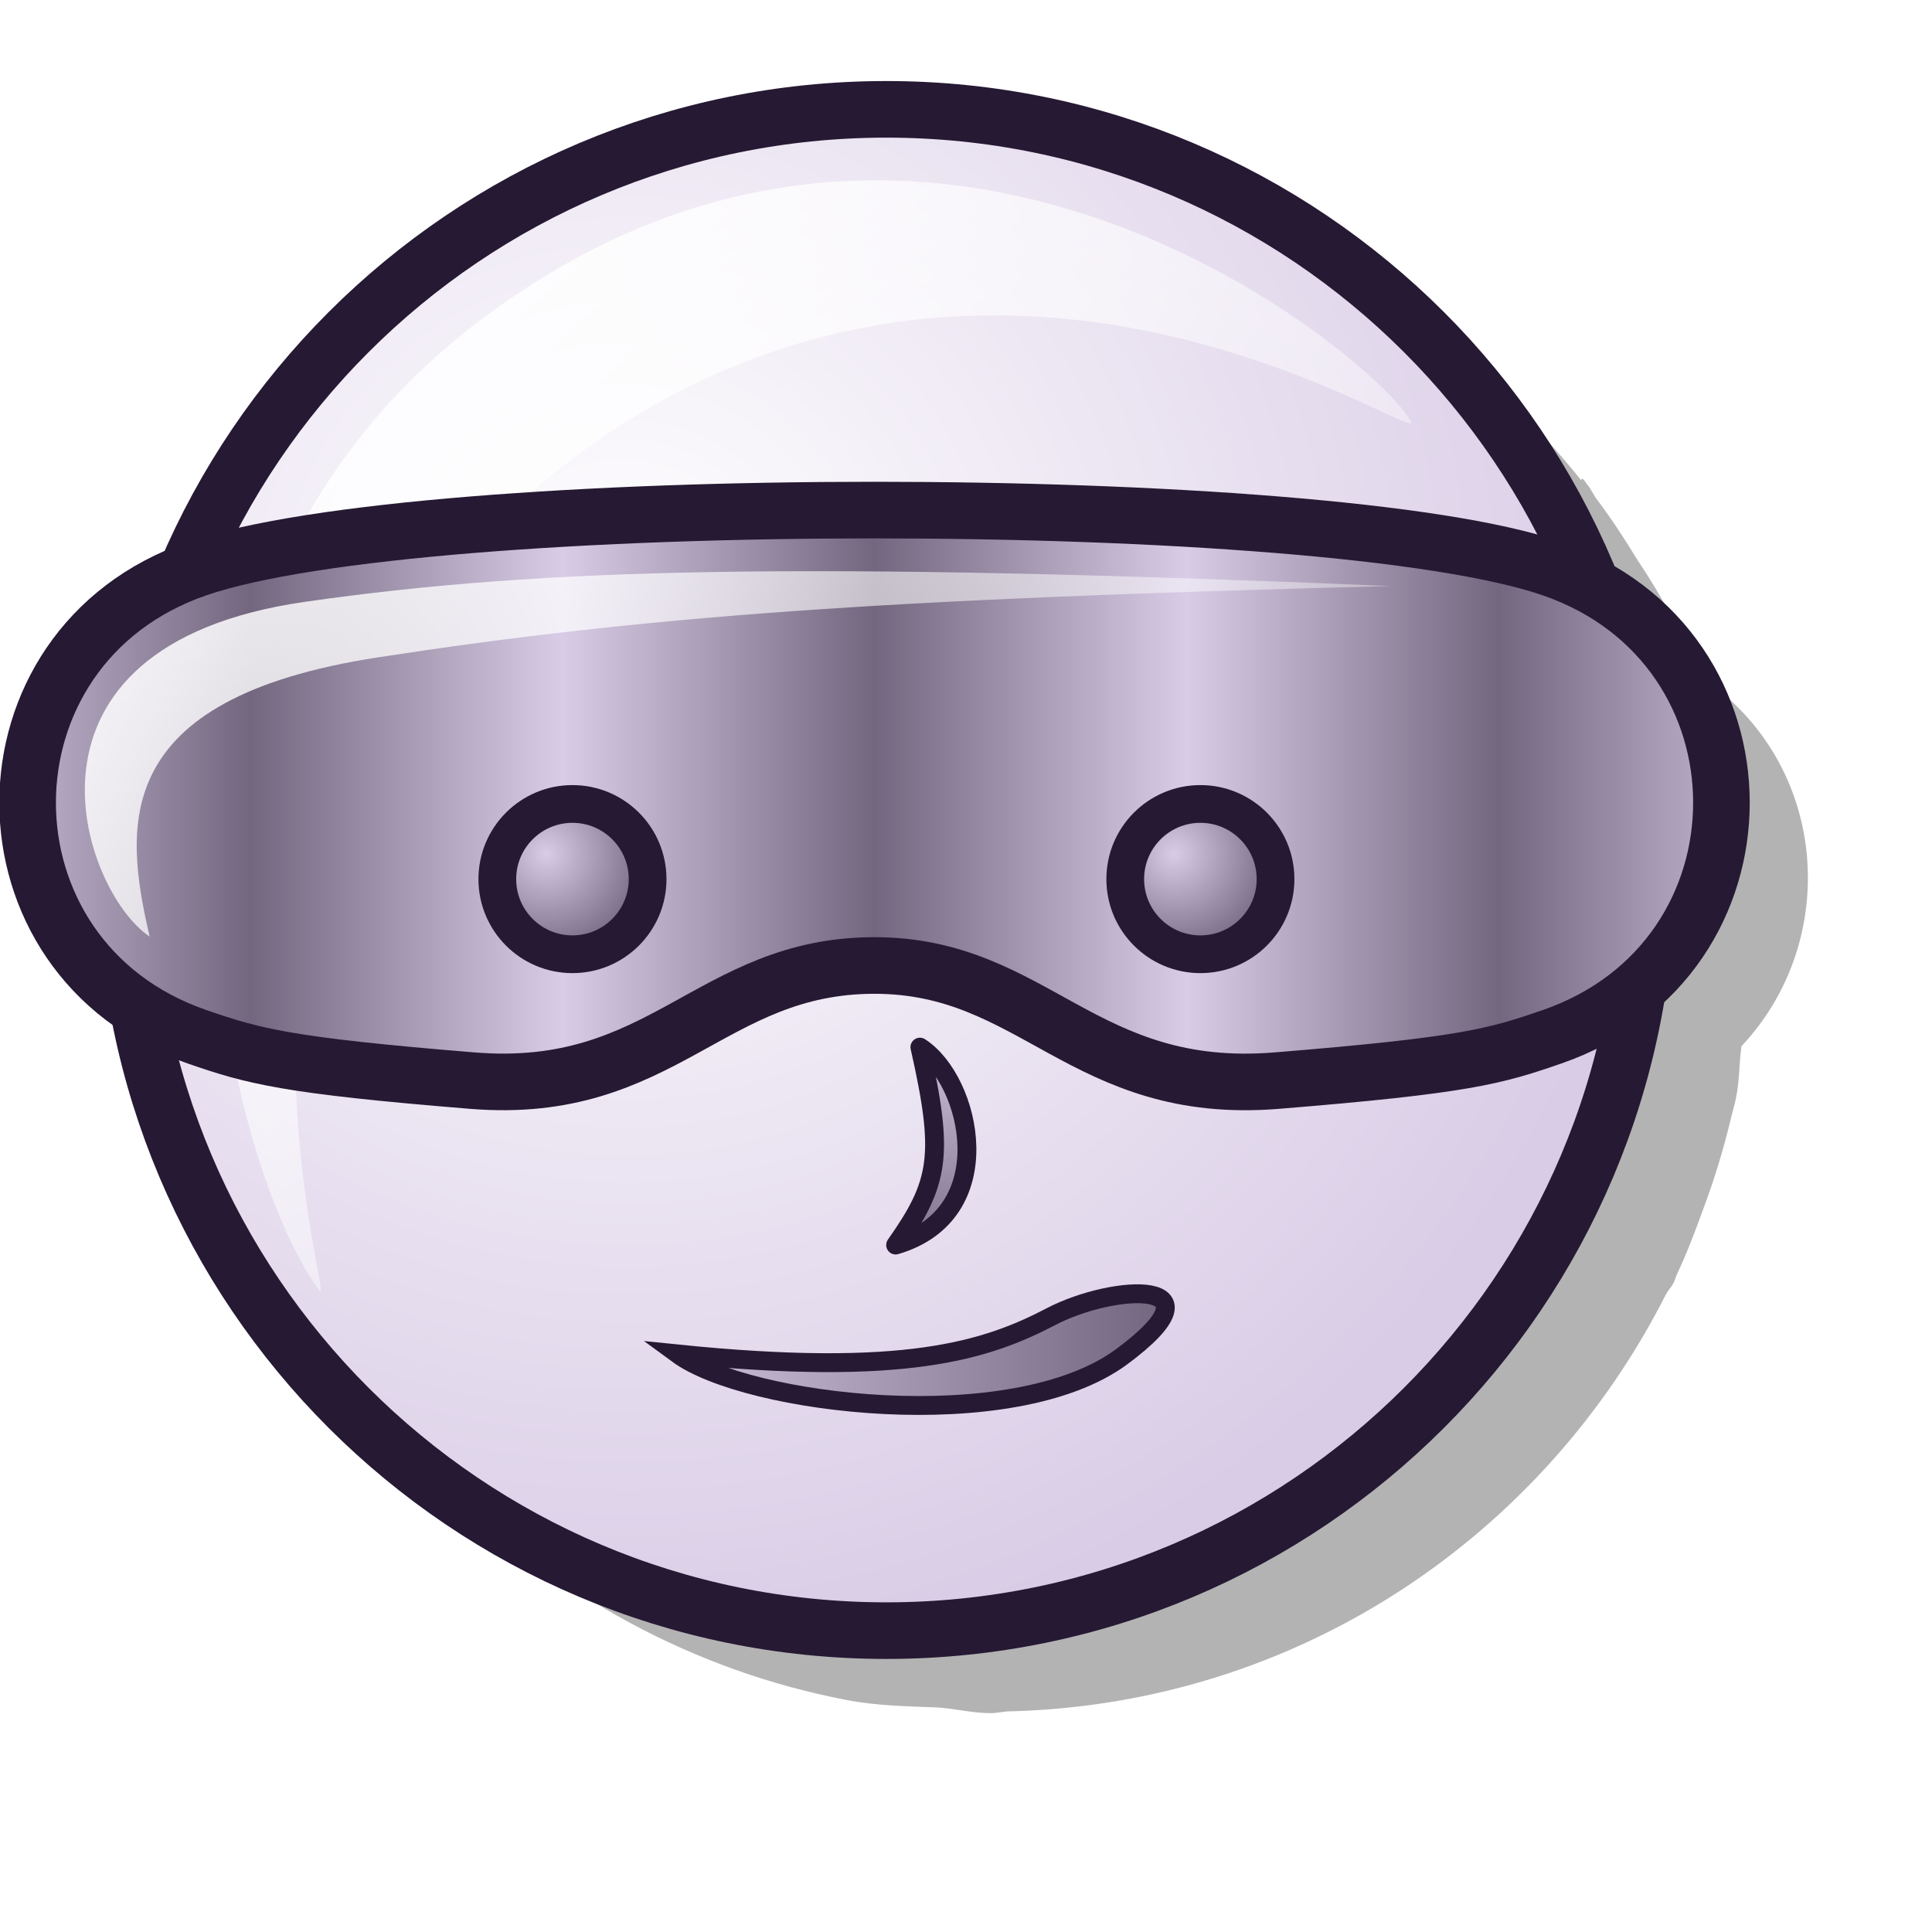
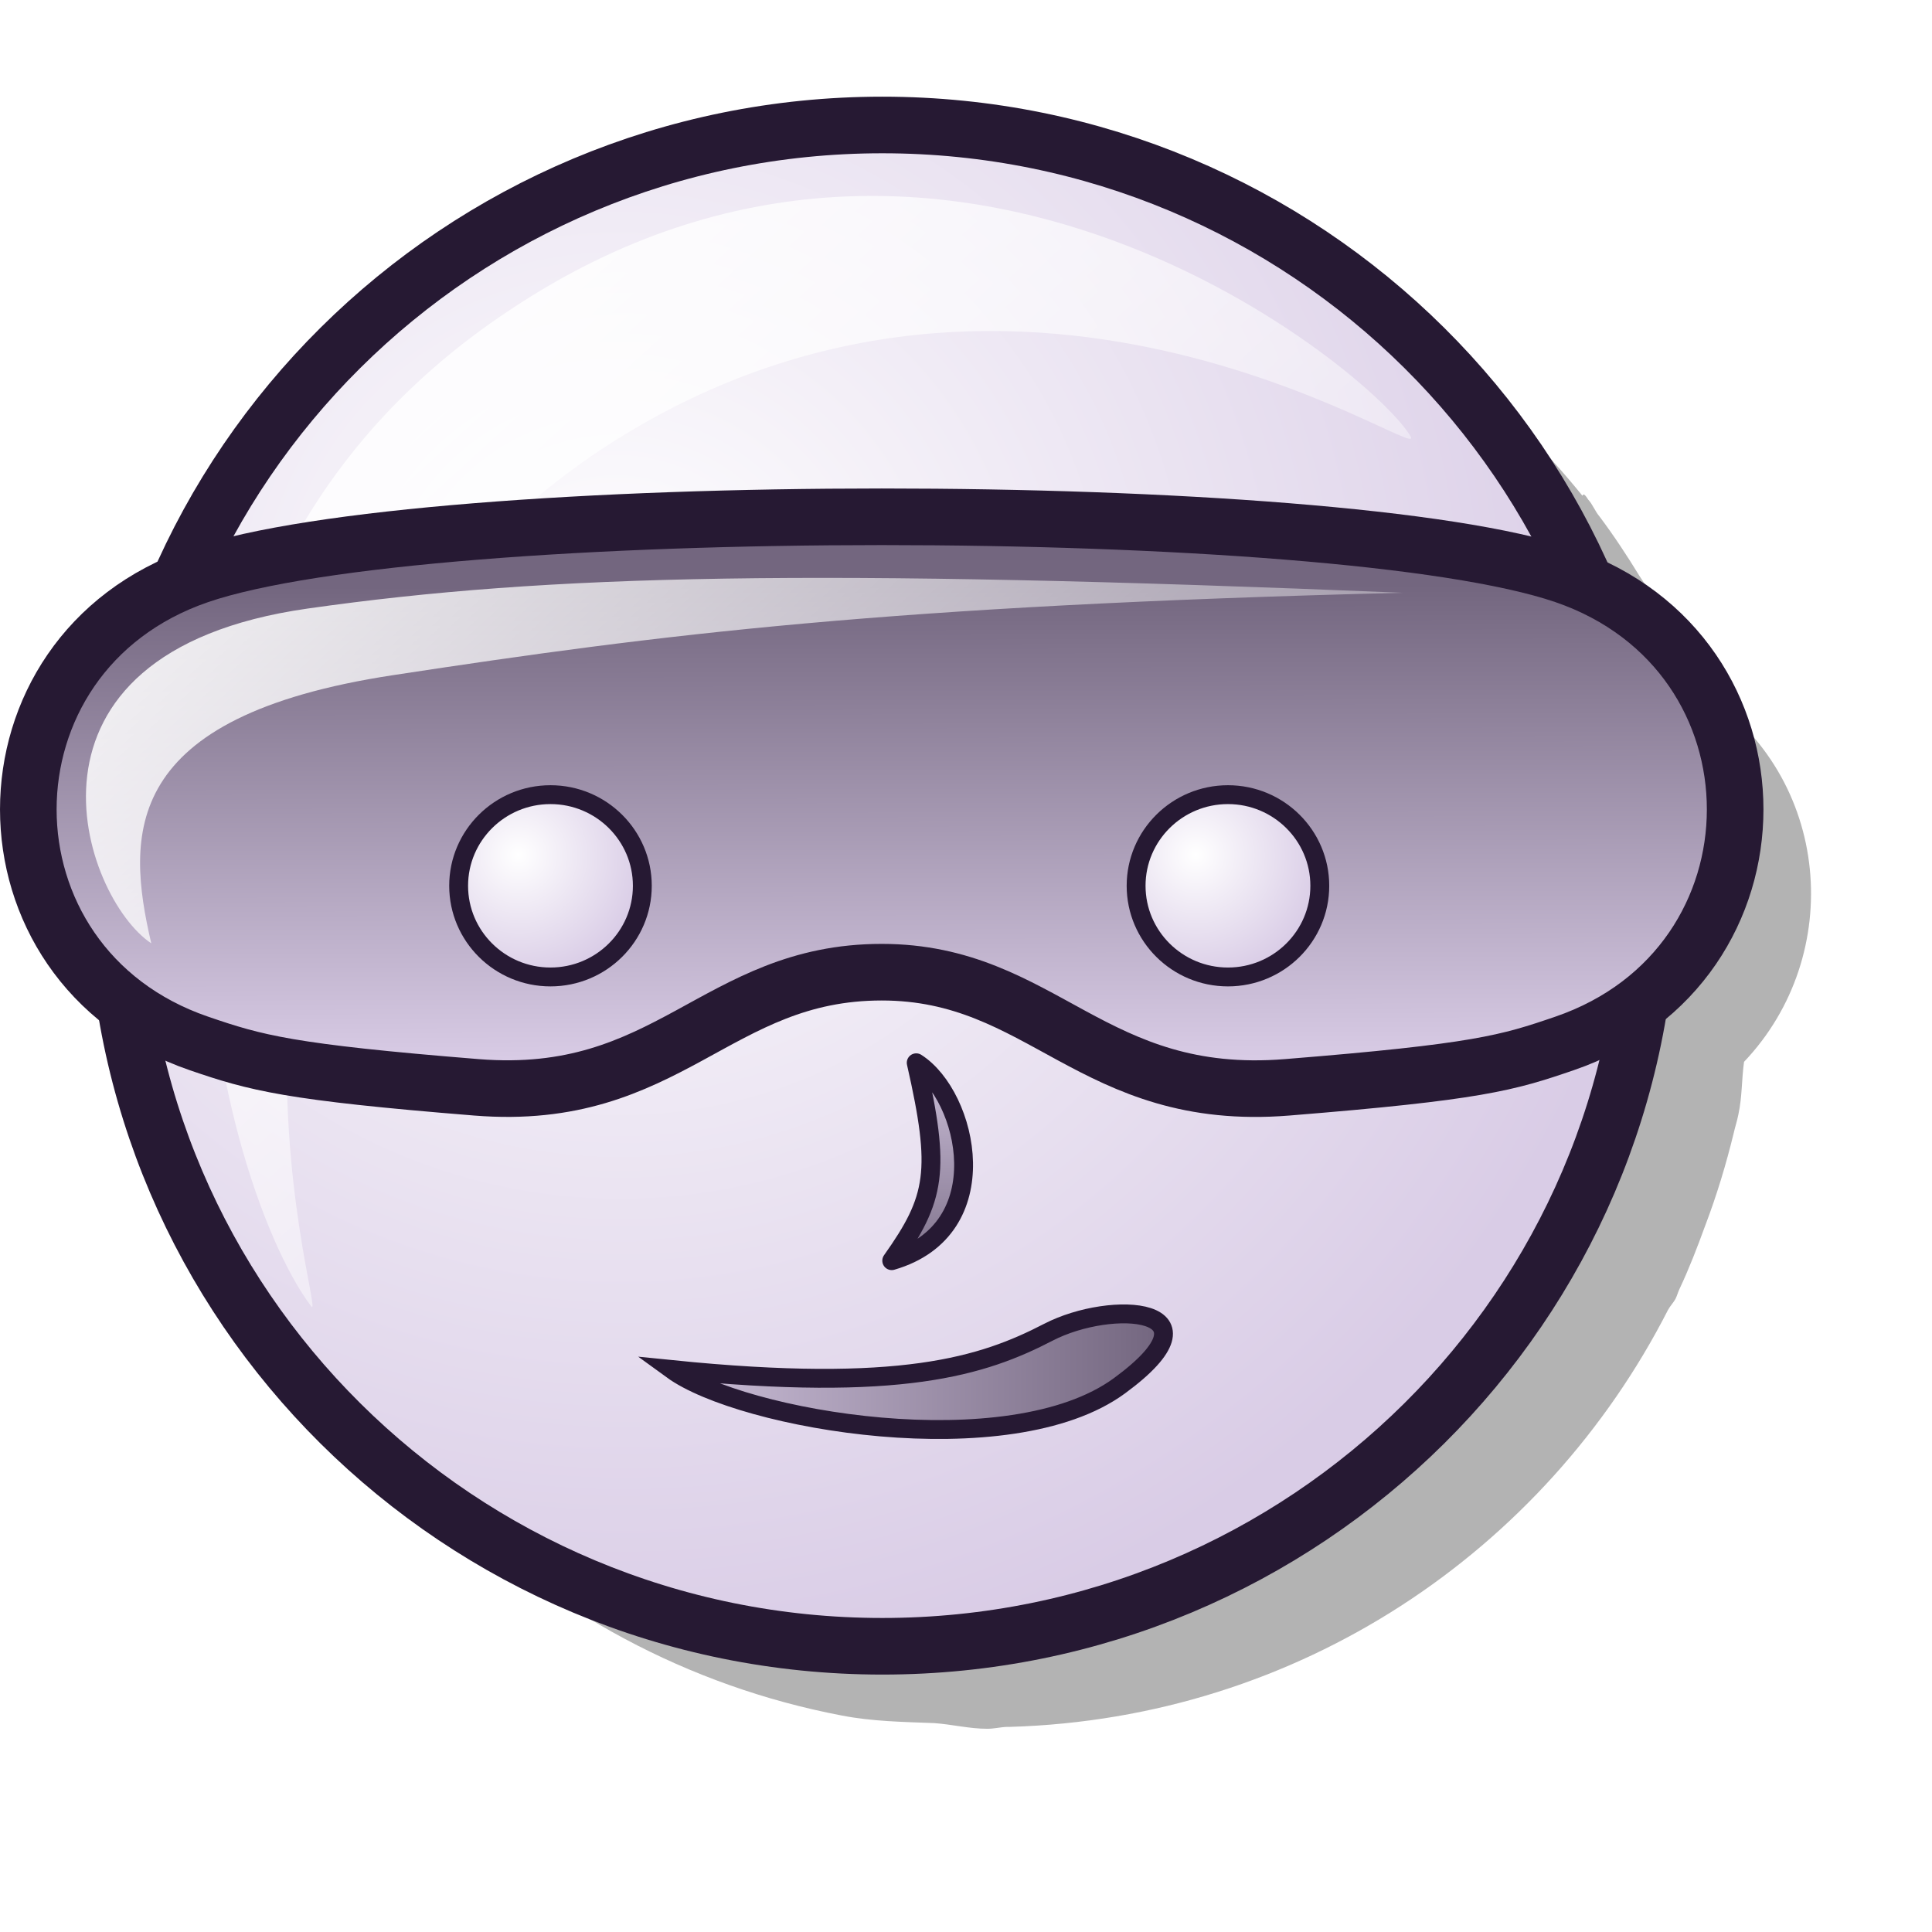
<svg xmlns="http://www.w3.org/2000/svg" xmlns:xlink="http://www.w3.org/1999/xlink" id="svg1" width="48pt" height="48pt">
  <defs id="defs3">
    <linearGradient id="linearGradient5533">
      <stop offset="0" style="stop-color:#ffffff;stop-opacity:1;" id="stop5535" />
      <stop offset="1" style="stop-color:#ffffff;stop-opacity:0;" id="stop5534" />
    </linearGradient>
    <linearGradient id="linearGradient4884">
      <stop offset="0" style="stop-color:#d9cce6;stop-opacity:1;" id="stop4886" />
      <stop offset="1" style="stop-color:#73667f;stop-opacity:1;" id="stop4885" />
    </linearGradient>
    <linearGradient id="linearGradient3635">
      <stop offset="0" style="stop-color:#ffffff;stop-opacity:1;" id="stop3637" />
      <stop offset="1" style="stop-color:#d9cce6;stop-opacity:1;" id="stop3636" />
    </linearGradient>
    <linearGradient id="linearGradient584">
      <stop style="stop-color:#ffffff;stop-opacity:1;" offset="0" id="stop585" />
      <stop style="stop-color:#ffffff;stop-opacity:0;" offset="1" id="stop586" />
    </linearGradient>
-     <linearGradient xlink:href="#linearGradient584" id="linearGradient861" x1="7.427" y1="8.726" x2="45.251" y2="46.929" gradientTransform="matrix(1.036109,0,0,0.96336,-0.533157,-2.170928)" gradientUnits="userSpaceOnUse" />
-     <radialGradient xlink:href="#linearGradient3635" id="radialGradient595" cx="21.49" cy="22.865" r="34.706" fx="21.089" fy="22.457" gradientUnits="userSpaceOnUse" gradientTransform="matrix(0.999073,0,0,0.999073,-0.533158,-2.17093)" />
+     <linearGradient xlink:href="#linearGradient584" id="linearGradient861" x1="7.427" y1="8.726" x2="45.251" y2="46.929" gradientTransform="matrix(1.044075,0,0,0.96336,-0.894226,-1.653049)" gradientUnits="userSpaceOnUse" />
+     <radialGradient xlink:href="#linearGradient3635" id="radialGradient595" cx="21.49" cy="22.865" r="34.706" fx="21.089" fy="22.457" gradientUnits="userSpaceOnUse" gradientTransform="matrix(1.006754,0,0,0.999073,-0.894227,-1.653051)" />
    <linearGradient xlink:href="#linearGradient5533" id="linearGradient3608" gradientUnits="userSpaceOnUse" gradientTransform="matrix(1.764892,0,0,0.566607,20.4973,21.85374)" x1="-5.339" y1="37.675" x2="33.238" y2="1.115" />
    <defs id="defs3575">
      <linearGradient id="linearGradient3414" x1="0" y1="0.5" x2="1" y2="0.5" gradientUnits="objectBoundingBox" spreadMethod="pad" xlink:href="#linearGradient5533" />
      <linearGradient id="linearGradient3397" x1="0" y1="0.5" x2="1" y2="0.5" gradientUnits="objectBoundingBox" spreadMethod="pad" xlink:href="#linearGradient3635" />
      <linearGradient id="linearGradient3392" x1="0" y1="0.5" x2="1" y2="0.5" gradientUnits="objectBoundingBox" spreadMethod="pad" xlink:href="#linearGradient4884" />
      <linearGradient xlink:href="#linearGradient3392" id="linearGradient3395" gradientTransform="scale(1.105293,0.904737)" x1="9.983" y1="11.064" x2="38.205" y2="46.586" gradientUnits="userSpaceOnUse" />
    </defs>
    <linearGradient xlink:href="#linearGradient584" id="linearGradient1717" gradientUnits="userSpaceOnUse" gradientTransform="matrix(0.461558,0,0,0.496352,20.81817,52.93051)" x1="27.812" y1="27.668" x2="38.963" y2="38.47" />
    <linearGradient xlink:href="#linearGradient584" id="linearGradient1718" gradientUnits="userSpaceOnUse" gradientTransform="matrix(1.332681,0,0,0.750367,9.924061,31.08573)" x1="10.571" y1="20.092" x2="27.756" y2="45.593" />
    <linearGradient xlink:href="#linearGradient5533" id="linearGradient1719" gradientUnits="userSpaceOnUse" gradientTransform="matrix(1.764892,0,0,0.566607,61.46875,13.90416)" x1="-5.339" y1="37.675" x2="33.238" y2="1.115" />
    <linearGradient xlink:href="#linearGradient584" id="linearGradient1720" x1="7.427" y1="8.726" x2="45.251" y2="46.929" gradientTransform="matrix(1.037071,0,0,0.964255,10.22549,32.29145)" gradientUnits="userSpaceOnUse" />
    <radialGradient xlink:href="#linearGradient3635" id="radialGradient1721" gradientUnits="userSpaceOnUse" gradientTransform="matrix(0.989372,0,0,1.010742,10.22549,32.29145)" cx="25.471" cy="27.665" fx="25.471" fy="27.665" r="28.472" />
    <radialGradient xlink:href="#linearGradient4884" id="radialGradient1722" cx="21.469" cy="22.845" fx="21.067" fy="22.436" r="34.792" gradientUnits="userSpaceOnUse" gradientTransform="translate(10.22549,32.29145)" />
-     <linearGradient xlink:href="#linearGradient4884" id="linearGradient1724" gradientTransform="matrix(1.707865,0,0,0.607712,7.585666e-4,-1.065436)" x1="10.911" y1="46.327" x2="16.962" y2="46.327" gradientUnits="userSpaceOnUse" spreadMethod="reflect" />
-     <radialGradient xlink:href="#linearGradient4884" id="radialGradient1726" gradientUnits="userSpaceOnUse" gradientTransform="matrix(9.869908e-2,0,0,9.869908e-2,16.01035,26.05997)" cx="21.49" cy="22.865" fx="21.089" fy="22.457" r="34.706" />
-     <radialGradient xlink:href="#linearGradient4884" id="radialGradient1728" gradientUnits="userSpaceOnUse" gradientTransform="matrix(9.869908e-2,0,0,9.869908e-2,36.8114,26.05997)" cx="21.49" cy="22.865" fx="21.089" fy="22.457" r="34.706" />
-     <linearGradient xlink:href="#linearGradient4884" id="linearGradient1733" gradientTransform="matrix(1.768688,0,0,0.586814,-1.506668,-1.065436)" x1="12.151" y1="75.418" x2="22.645" y2="75.418" gradientUnits="userSpaceOnUse" />
-     <linearGradient xlink:href="#linearGradient4884" id="linearGradient1735" gradientUnits="userSpaceOnUse" gradientTransform="matrix(9.993696e-3,0.842368,0.586805,-1.579186e-3,-15.57816,23.40538)" x1="12.151" y1="75.418" x2="22.645" y2="75.418" />
-     <linearGradient xlink:href="#linearGradient584" id="linearGradient1737" gradientUnits="userSpaceOnUse" gradientTransform="matrix(1.036109,0,0,0.96336,-7.964054,8.115534)" x1="7.427" y1="8.726" x2="45.251" y2="46.929" />
+     <linearGradient xlink:href="#linearGradient4884" id="linearGradient1724" gradientTransform="matrix(1.689289,0,0,0.596516,1.578740e-2,0.221948)" x1="15.768" y1="58.647" x2="15.66" y2="32.17" gradientUnits="userSpaceOnUse" spreadMethod="pad" />
+     <radialGradient xlink:href="#linearGradient3635" id="radialGradient1726" gradientUnits="userSpaceOnUse" gradientTransform="matrix(0.120636,0,0,0.119716,14.62571,25.62997)" cx="21.49" cy="22.865" fx="21.089" fy="22.457" r="34.706" />
+     <radialGradient xlink:href="#linearGradient3635" id="radialGradient1728" gradientUnits="userSpaceOnUse" gradientTransform="matrix(0.120636,0,0,0.119716,37.06811,25.62997)" cx="21.49" cy="22.865" fx="21.089" fy="22.457" r="34.706" />
+     <linearGradient xlink:href="#linearGradient4884" id="linearGradient1733" gradientTransform="matrix(1.782286,0,0,0.586814,-1.875222,-0.547557)" x1="12.151" y1="75.418" x2="22.645" y2="75.418" gradientUnits="userSpaceOnUse" />
+     <linearGradient xlink:href="#linearGradient4884" id="linearGradient1735" gradientUnits="userSpaceOnUse" gradientTransform="matrix(1.007053e-2,0.842368,0.591316,-1.579186e-3,-16.05489,23.92326)" x1="12.151" y1="75.418" x2="22.645" y2="75.418" />
+     <linearGradient xlink:href="#linearGradient584" id="linearGradient1737" gradientUnits="userSpaceOnUse" gradientTransform="matrix(1.044075,0,0,0.96336,-8.009495,8.337482)" x1="7.427" y1="8.726" x2="45.251" y2="46.929" />
  </defs>
-   <path style="opacity:0.3;fill:#000000;fill-opacity:1;fill-rule:evenodd;stroke:none;stroke-width:1.875;stroke-linecap:butt;stroke-linejoin:round;stroke-miterlimit:4;stroke-opacity:1" d="M 32.812 6.375 C 22.572 6.375 13.783 12.503 9.844 21.281 C 9.743 21.313 9.563 21.343 9.469 21.375 C 2.535 23.771 2.111 32.755 8.031 36.125 C 9.896 46.304 17.878 54.363 28.031 56.312 C 29.029 56.507 30.042 56.522 31.062 56.562 C 31.65 56.604 32.215 56.75 32.812 56.75 C 33.038 56.75 33.245 56.693 33.469 56.688 C 33.479 56.687 33.489 56.688 33.5 56.688 C 33.521 56.686 33.542 56.689 33.562 56.688 C 43.059 56.402 51.14 50.866 55.188 42.875 C 55.259 42.742 55.369 42.634 55.438 42.5 C 55.489 42.396 55.513 42.292 55.562 42.188 C 55.882 41.505 56.148 40.808 56.406 40.094 C 56.794 39.07 57.098 38.048 57.344 37.031 C 57.39 36.821 57.459 36.619 57.5 36.406 C 57.629 35.807 57.605 35.246 57.688 34.656 C 61.013 31.127 60.584 25.237 56.312 22.406 C 55.737 21.009 55.03 19.724 54.25 18.562 C 53.838 17.885 53.41 17.227 52.938 16.594 C 52.796 16.434 52.708 16.183 52.562 16.031 C 52.426 15.805 52.394 15.856 52.375 15.906 C 47.756 10.143 40.767 6.375 32.812 6.375 z " id="path1755" />
-   <path style="font-size:12;fill:url(#radialGradient595);fill-opacity:1;fill-rule:evenodd;stroke:#261933;stroke-width:1.875;stroke-opacity:1" d="M 54.557,28.82 C 54.557,42.729 43.269,54.017 29.36,54.017 C 15.451,54.017 4.162,42.729 4.162,28.82 C 4.162,14.911 15.451,3.622 29.36,3.622 C 43.269,3.622 54.557,14.911 54.557,28.82 z " id="path594" />
-   <path style="fill:url(#linearGradient861);fill-opacity:1;fill-rule:evenodd;stroke:none;stroke-width:1pt;stroke-linecap:butt;stroke-linejoin:miter;stroke-opacity:1" d="M 10.579,42.749 C 7.457,38.551 2.431,19.494 17.152,9.726 C 31.612,0.027 45.65,11.954 46.732,13.952 C 47.211,14.906 33.551,5.172 19.813,14.578 C 4.883,24.955 11.229,43.582 10.579,42.749 z " id="path602" />
-   <path style="fill:url(#linearGradient1724);fill-opacity:1;fill-rule:evenodd;stroke:#261933;stroke-width:1.875;stroke-linecap:butt;stroke-linejoin:round;stroke-miterlimit:4;stroke-opacity:1" d="M 6.526,18.836 C 14.007,16.251 43.933,16.251 51.414,18.836 C 58.895,21.42 58.895,31.759 51.414,34.344 C 49.544,34.99 48.561,35.288 42.296,35.797 C 35.878,36.319 34.276,31.983 28.97,31.983 C 23.517,31.983 21.97,36.312 15.644,35.797 C 9.469,35.295 8.396,34.99 6.526,34.344 C -0.956,31.759 -0.956,21.42 6.526,18.836 z " id="rect1716" />
-   <path style="font-size:12;fill:url(#radialGradient1726);fill-opacity:1;fill-rule:evenodd;stroke:#261933;stroke-width:1.25;stroke-miterlimit:4;stroke-opacity:1" d="M 21.453,29.122 C 21.453,30.496 20.338,31.611 18.963,31.611 C 17.589,31.611 16.474,30.496 16.474,29.122 C 16.474,27.747 17.589,26.632 18.963,26.632 C 20.338,26.632 21.453,27.747 21.453,29.122 z " id="path1725" />
-   <path style="font-size:12;fill:url(#radialGradient1728);fill-opacity:1;fill-rule:evenodd;stroke:#261933;stroke-width:1.25;stroke-miterlimit:4;stroke-opacity:1" d="M 42.254,29.122 C 42.254,30.496 41.139,31.611 39.765,31.611 C 38.39,31.611 37.275,30.496 37.275,29.122 C 37.275,27.747 38.39,26.632 39.765,26.632 C 41.139,26.632 42.254,27.747 42.254,29.122 z " id="path1727" />
-   <path style="fill:url(#linearGradient1733);fill-opacity:1;fill-rule:evenodd;stroke:#261933;stroke-width:0.625;stroke-linecap:butt;stroke-linejoin:miter;stroke-miterlimit:4;stroke-opacity:1" d="M 22.443,44.851 C 29.967,45.619 32.667,44.737 34.816,43.615 C 36.906,42.523 40.687,42.333 37.156,44.944 C 33.549,47.609 24.747,46.54 22.443,44.851 z " id="path1729" />
-   <path style="fill:url(#linearGradient1735);fill-opacity:1;fill-rule:evenodd;stroke:#261933;stroke-width:0.625;stroke-linecap:round;stroke-linejoin:round;stroke-miterlimit:4;stroke-opacity:1" d="M 30.473,34.688 C 31.284,38.27 31.121,39.181 29.669,41.243 C 33.191,40.214 32.175,35.781 30.473,34.688 z " id="path1734" />
-   <path style="fill:url(#linearGradient1737);fill-opacity:1;fill-rule:evenodd;stroke:none;stroke-width:1pt;stroke-linecap:butt;stroke-linejoin:miter;stroke-opacity:1" d="M 4.957,31.027 C 2.703,29.519 -0.116,21.401 10.098,19.937 C 18.056,18.796 26.715,18.608 46.084,19.414 C 29.125,19.843 21.38,20.415 12.533,21.774 C 3.6,23.145 4.121,27.409 4.957,31.027 z " id="path1736" />
+   <path style="opacity:0.3;fill:#000000;fill-opacity:1;fill-rule:evenodd;stroke:none;stroke-width:1.875;stroke-linecap:butt;stroke-linejoin:round;stroke-miterlimit:4;stroke-opacity:1" d="M 32.708,6.893 C 22.388,6.893 13.532,13.02 9.562,21.799 C 9.461,21.831 9.279,21.86 9.185,21.893 C 2.197,24.288 1.771,33.273 7.736,36.643 C 9.615,46.822 17.659,54.881 27.89,56.83 C 28.895,57.025 29.916,57.04 30.944,57.08 C 31.536,57.121 32.105,57.268 32.708,57.268 C 32.935,57.268 33.143,57.211 33.369,57.205 C 33.38,57.205 33.39,57.206 33.401,57.205 C 33.422,57.204 33.442,57.207 33.464,57.205 C 43.033,56.92 51.176,51.384 55.255,43.393 C 55.326,43.26 55.437,43.152 55.507,43.018 C 55.559,42.914 55.582,42.809 55.633,42.705 C 55.954,42.023 56.223,41.326 56.483,40.612 C 56.873,39.588 57.18,38.566 57.428,37.549 C 57.475,37.339 57.543,37.137 57.585,36.924 C 57.715,36.325 57.691,35.764 57.774,35.174 C 61.126,31.645 60.693,25.755 56.388,22.924 C 55.809,21.527 55.097,20.242 54.31,19.08 C 53.895,18.403 53.463,17.745 52.988,17.112 C 52.845,16.951 52.756,16.701 52.61,16.549 C 52.472,16.323 52.439,16.374 52.421,16.424 C 47.766,10.661 40.724,6.893 32.708,6.893 z " id="path1755" />
+   <path style="font-size:12;fill:url(#radialGradient595);fill-opacity:1;fill-rule:evenodd;stroke:#261933;stroke-width:1.875;stroke-opacity:1" d="M 54.62,29.338 C 54.62,43.247 43.244,54.535 29.228,54.535 C 15.212,54.535 3.837,43.247 3.837,29.338 C 3.837,15.429 15.212,4.14 29.228,4.14 C 43.244,4.14 54.62,15.429 54.62,29.338 z " id="path594" />
+   <path style="fill:url(#linearGradient861);fill-opacity:1;fill-rule:evenodd;stroke:none;stroke-width:1pt;stroke-linecap:butt;stroke-linejoin:miter;stroke-opacity:1" d="M 10.303,43.267 C 7.157,39.069 2.093,20.012 16.927,10.244 C 31.498,0.545 45.644,12.472 46.734,14.469 C 47.217,15.424 33.452,5.69 19.608,15.095 C 4.564,25.473 10.959,44.1 10.303,43.267 z " id="path602" />
+   <path style="fill:url(#linearGradient1724);fill-opacity:1;fill-rule:evenodd;stroke:#261933;stroke-width:1.875;stroke-linecap:butt;stroke-linejoin:round;stroke-miterlimit:4;stroke-opacity:1" d="M 6.592,19.058 C 14.131,16.473 44.286,16.473 51.825,19.058 C 59.364,21.642 59.364,31.981 51.825,34.566 C 49.94,35.212 48.95,35.51 42.637,36.019 C 36.17,36.541 34.555,32.205 29.208,32.205 C 23.714,32.205 22.155,36.534 15.78,36.019 C 9.557,35.517 8.476,35.212 6.592,34.566 C -0.947,31.981 -0.947,21.642 6.592,19.058 z " id="rect1716" />
+   <path style="font-size:12;fill:url(#radialGradient1726);fill-opacity:1;fill-rule:evenodd;stroke:#261933;stroke-width:0.625;stroke-miterlimit:4;stroke-opacity:1" d="M 21.278,29.343 C 21.278,31.01 19.915,32.363 18.235,32.363 C 16.556,32.363 15.193,31.01 15.193,29.343 C 15.193,27.677 16.556,26.324 18.235,26.324 C 19.915,26.324 21.278,27.677 21.278,29.343 z " id="path1725" />
+   <path style="font-size:12;fill:url(#radialGradient1728);fill-opacity:1;fill-rule:evenodd;stroke:#261933;stroke-width:0.625;stroke-miterlimit:4;stroke-opacity:1" d="M 43.72,29.343 C 43.72,31.01 42.357,32.363 40.678,32.363 C 38.998,32.363 37.635,31.01 37.635,29.343 C 37.635,27.677 38.998,26.324 40.678,26.324 C 42.357,26.324 43.72,27.677 43.72,29.343 z " id="path1727" />
+   <path style="fill:url(#linearGradient1733);fill-opacity:1;fill-rule:evenodd;stroke:#261933;stroke-width:0.625;stroke-linecap:butt;stroke-linejoin:miter;stroke-miterlimit:4;stroke-opacity:1" d="M 22.259,45.369 C 29.841,46.137 32.561,45.255 34.727,44.133 C 36.833,43.041 40.643,43.295 37.084,45.905 C 33.45,48.571 24.58,47.058 22.259,45.369 z " id="path1729" />
+   <path style="fill:url(#linearGradient1735);fill-opacity:1;fill-rule:evenodd;stroke:#261933;stroke-width:0.625;stroke-linecap:round;stroke-linejoin:round;stroke-miterlimit:4;stroke-opacity:1" d="M 30.351,35.206 C 31.167,38.788 31.003,39.699 29.54,41.761 C 33.089,40.732 32.066,36.299 30.351,35.206 z " id="path1734" />
+   <path style="fill:url(#linearGradient1737);fill-opacity:1;fill-rule:evenodd;stroke:none;stroke-width:1pt;stroke-linecap:butt;stroke-linejoin:miter;stroke-opacity:1" d="M 5.011,31.249 C 2.739,29.741 -0.101,21.623 10.191,20.159 C 18.21,19.018 26.936,18.83 46.454,19.636 C 29.365,20.065 21.933,21.007 13.017,22.366 C 4.016,23.737 4.168,27.631 5.011,31.249 z " id="path1736" />
</svg>
